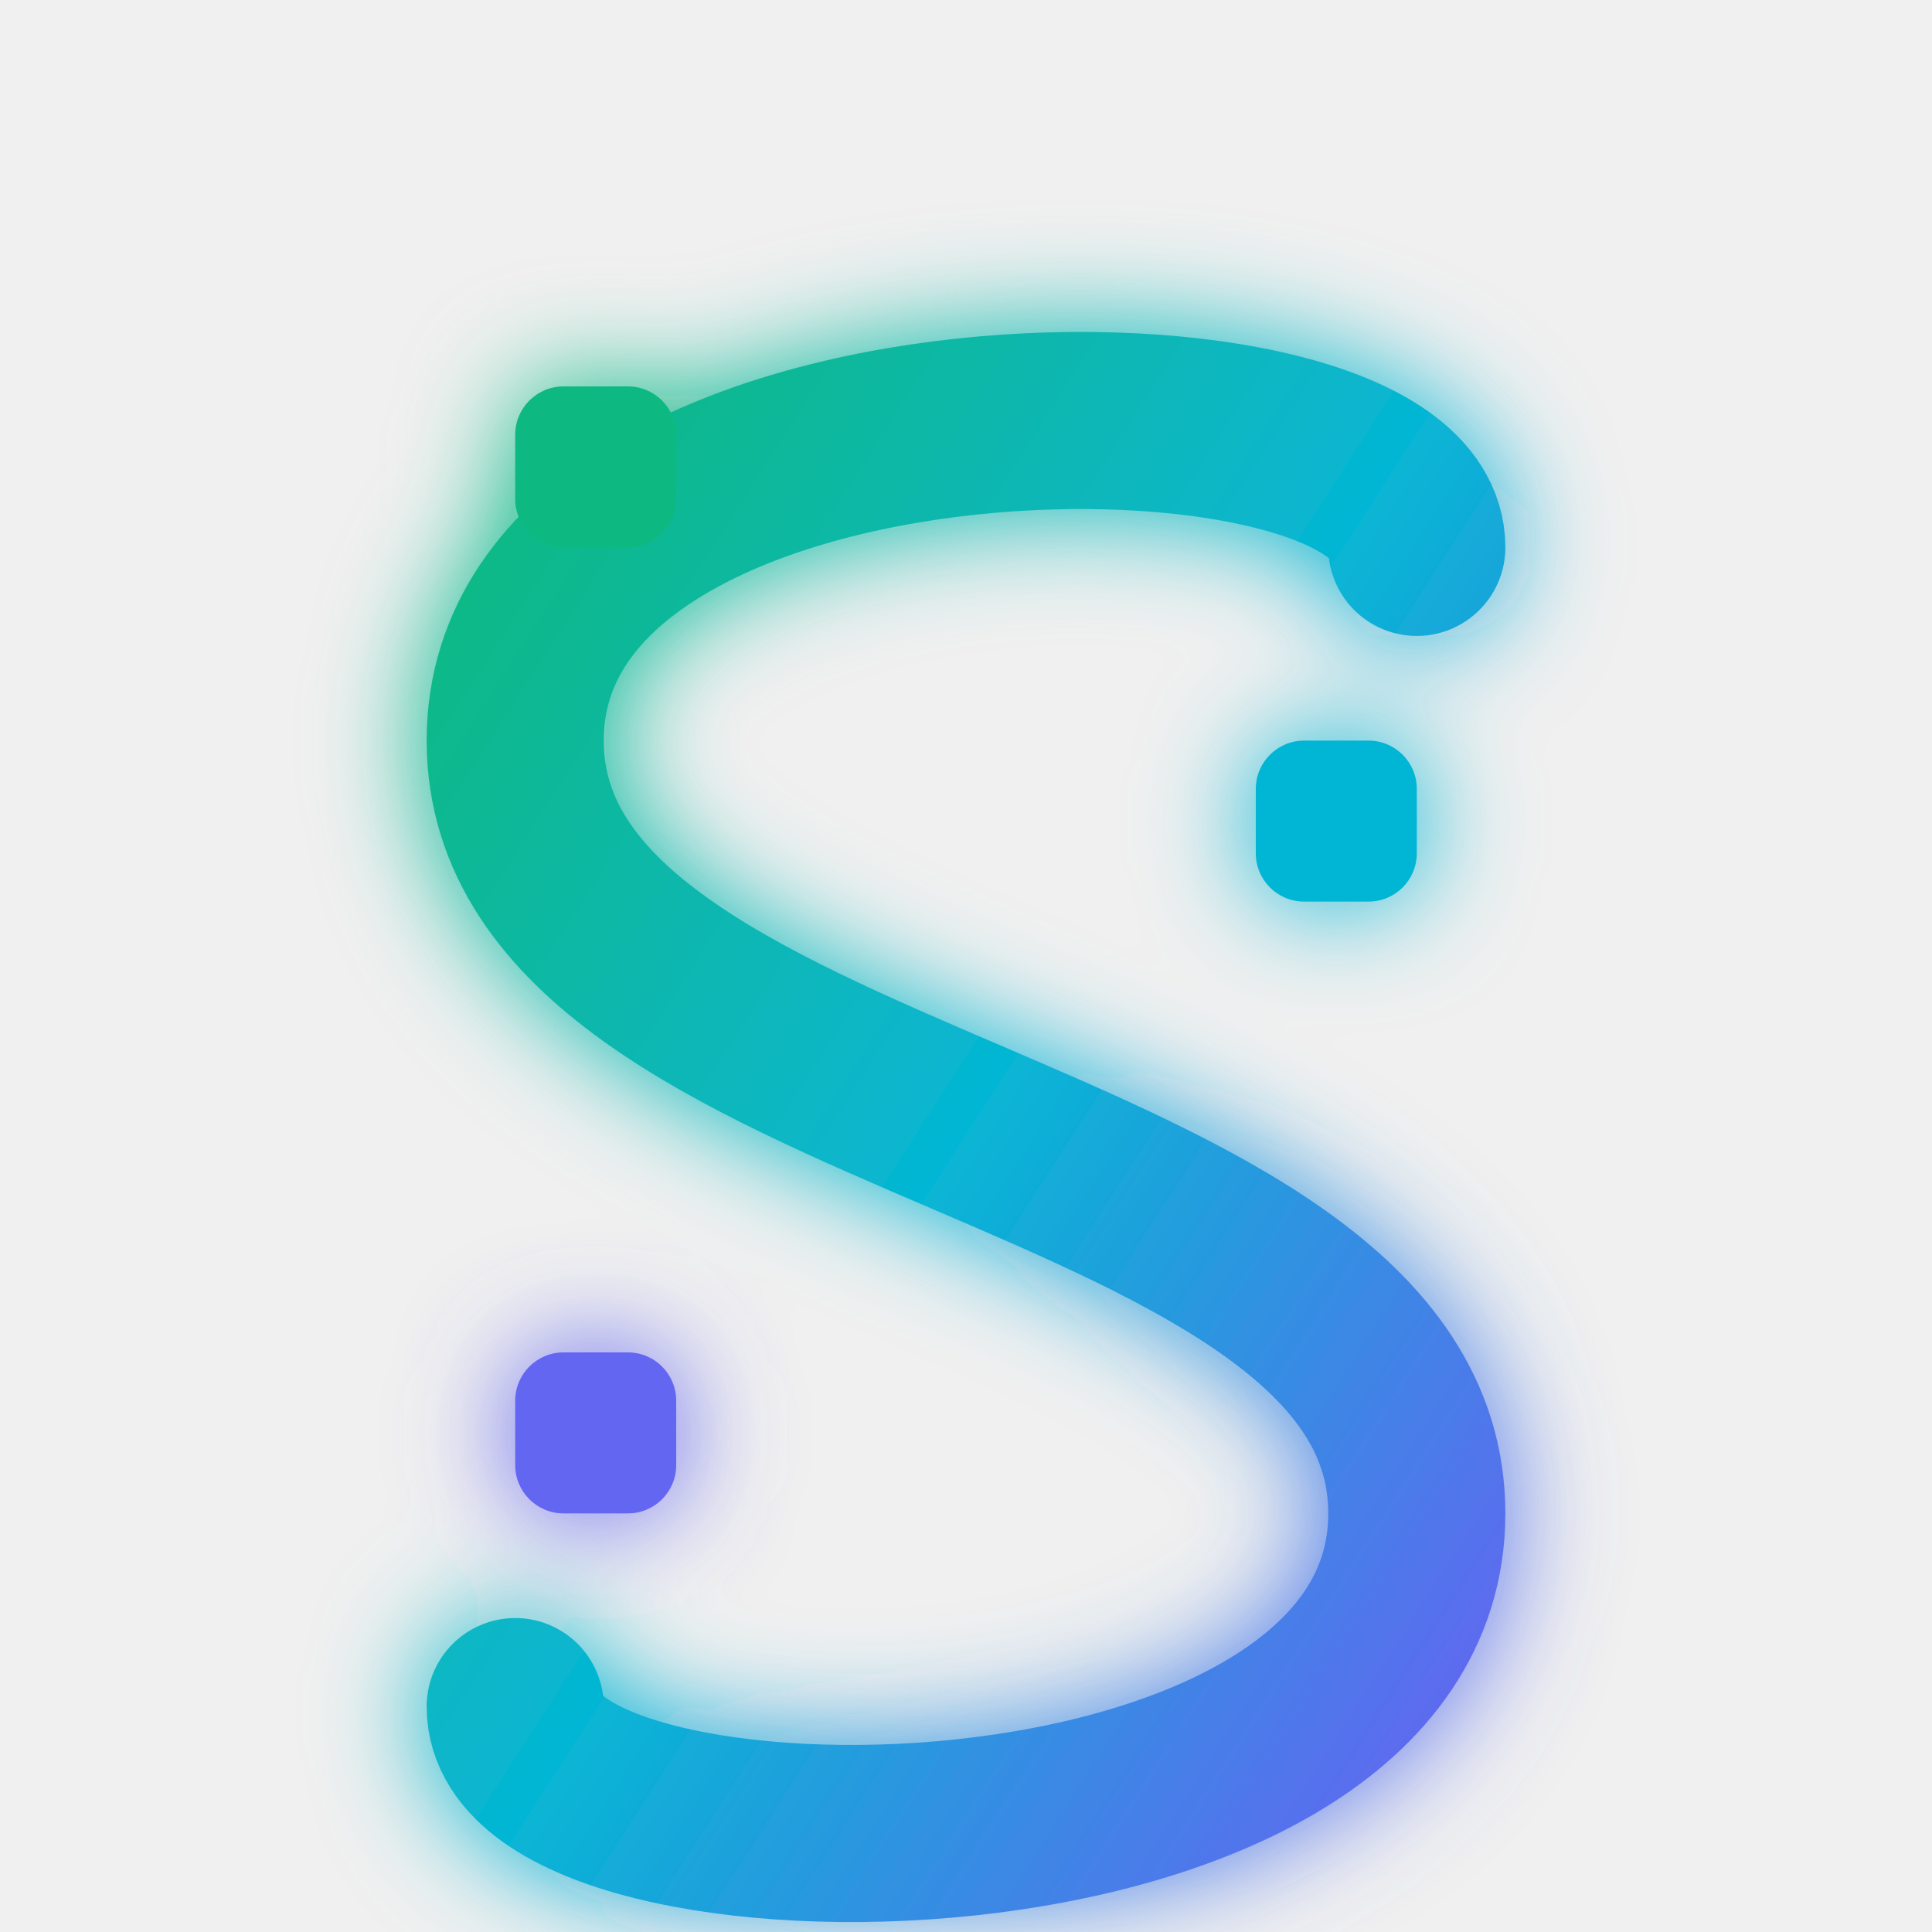
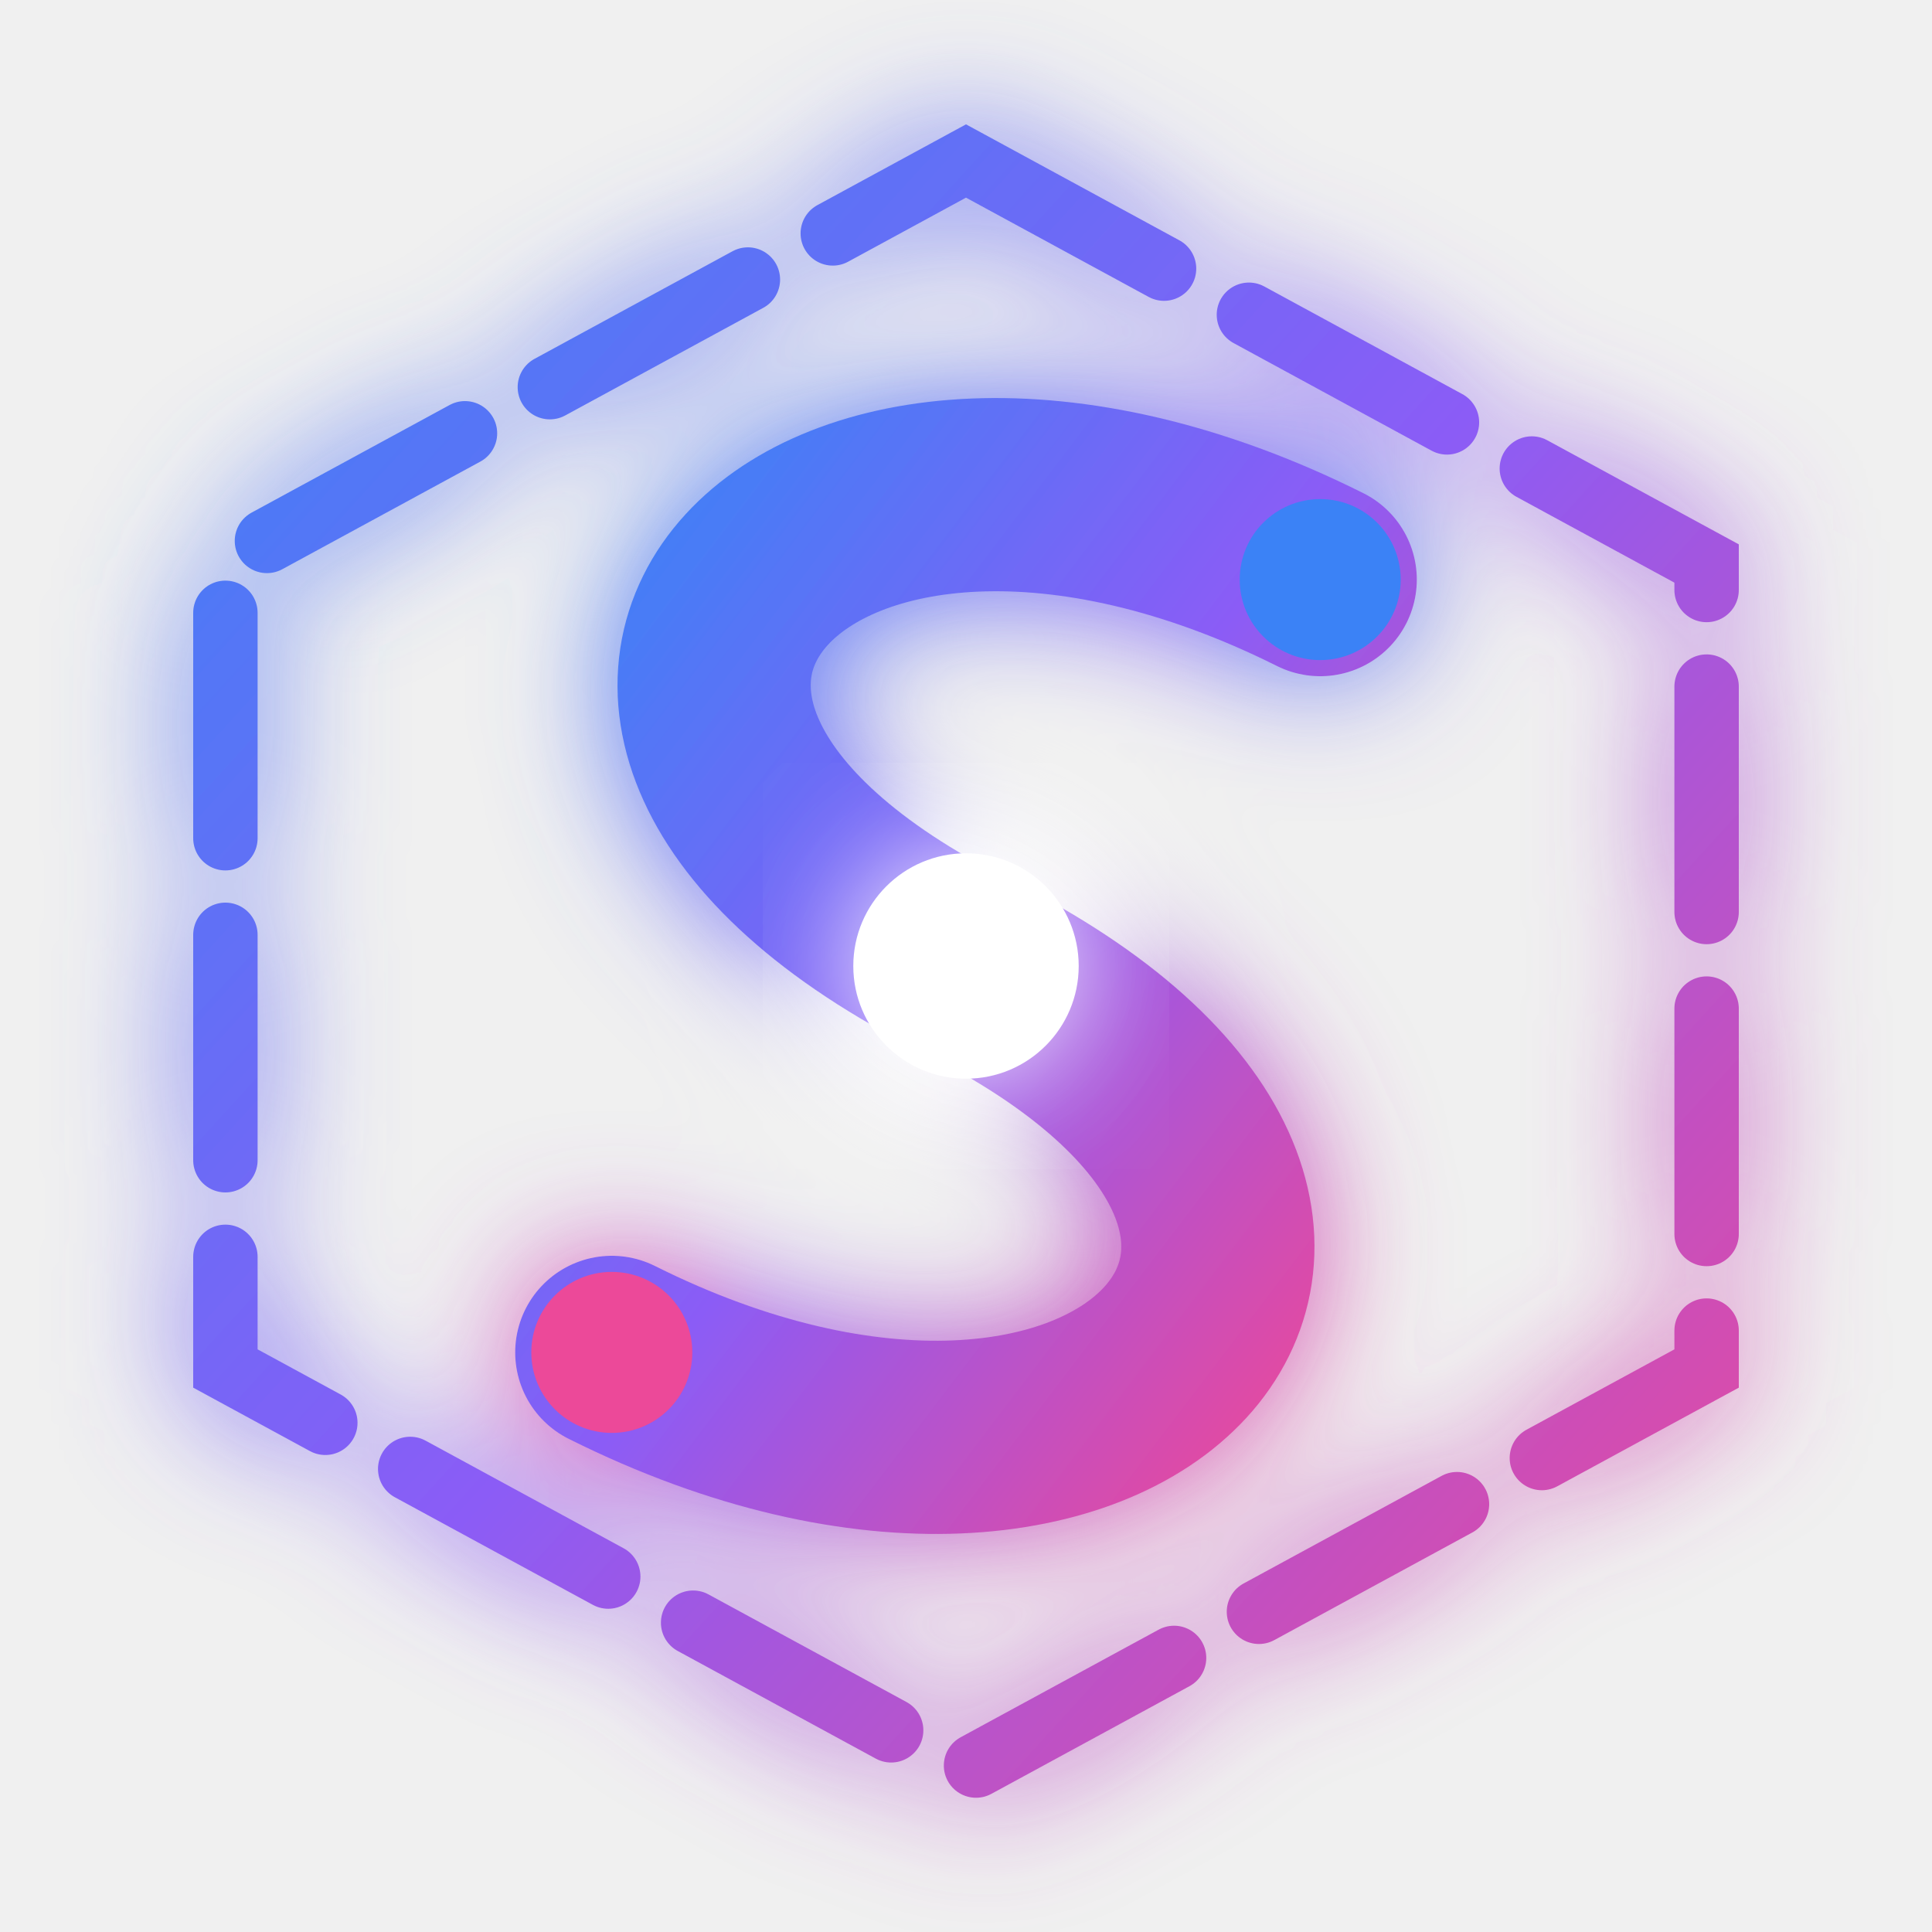
<svg xmlns="http://www.w3.org/2000/svg" viewBox="0 0 120 120" width="120" height="120">
  <defs>
-     <linearGradient id="seaton-edge-grad" x1="0%" y1="0%" x2="100%" y2="100%">
-       <stop offset="0%" stop-color="#10b981" />
-       <stop offset="50%" stop-color="#06b6d4" />
-       <stop offset="100%" stop-color="#6366f1" />
+     <linearGradient id="seaton-intense-grad" x1="0%" y1="0%" x2="100%" y2="100%">
+       <stop offset="0%" stop-color="#3b82f6" />
+       <stop offset="50%" stop-color="#8b5cf6" />
+       <stop offset="100%" stop-color="#ec4899" />
    </linearGradient>
-     <filter id="edge-glow" x="-30%" y="-30%" width="160%" height="160%">
-       <feGaussianBlur stdDeviation="3.5" result="blur" />
+     <filter id="st-glow" x="-40%" y="-40%" width="180%" height="180%">
+       <feGaussianBlur stdDeviation="4" result="blur" />
      <feMerge>
        <feMergeNode in="blur" />
        <feMergeNode in="SourceGraphic" />
      </feMerge>
    </filter>
  </defs>
-   <g filter="url(#edge-glow)">
-     <path d="M 88 34 C 88 22, 32 22, 32 46 C 32 70, 88 70, 88 94 C 88 118, 32 118, 32 106" fill="none" stroke="url(#seaton-edge-grad)" stroke-width="11" stroke-linecap="round" stroke-linejoin="round" />
-     <rect x="32" y="24" width="10" height="10" rx="3" fill="#10b981" />
-     <rect x="78" y="46" width="10" height="10" rx="3" fill="#06b6d4" />
-     <rect x="32" y="84" width="10" height="10" rx="3" fill="#6366f1" />
+   <g filter="url(#st-glow)">
+     <polygon points="60,10 106,35 106,85 60,110 14,85 14,35" fill="none" stroke="url(#seaton-intense-grad)" stroke-width="4" stroke-dasharray="14 6" stroke-linecap="round" />
+     <path d="M 82 36 C 50 20, 28 44, 60 60 C 92 76, 70 100, 38 84" fill="none" stroke="url(#seaton-intense-grad)" stroke-width="12" stroke-linecap="round" />
+     <circle cx="60" cy="60" r="7" fill="#ffffff" filter="url(#st-glow)" />
+     <circle cx="82" cy="36" r="5" fill="#3b82f6" />
+     <circle cx="38" cy="84" r="5" fill="#ec4899" />
  </g>
</svg>
